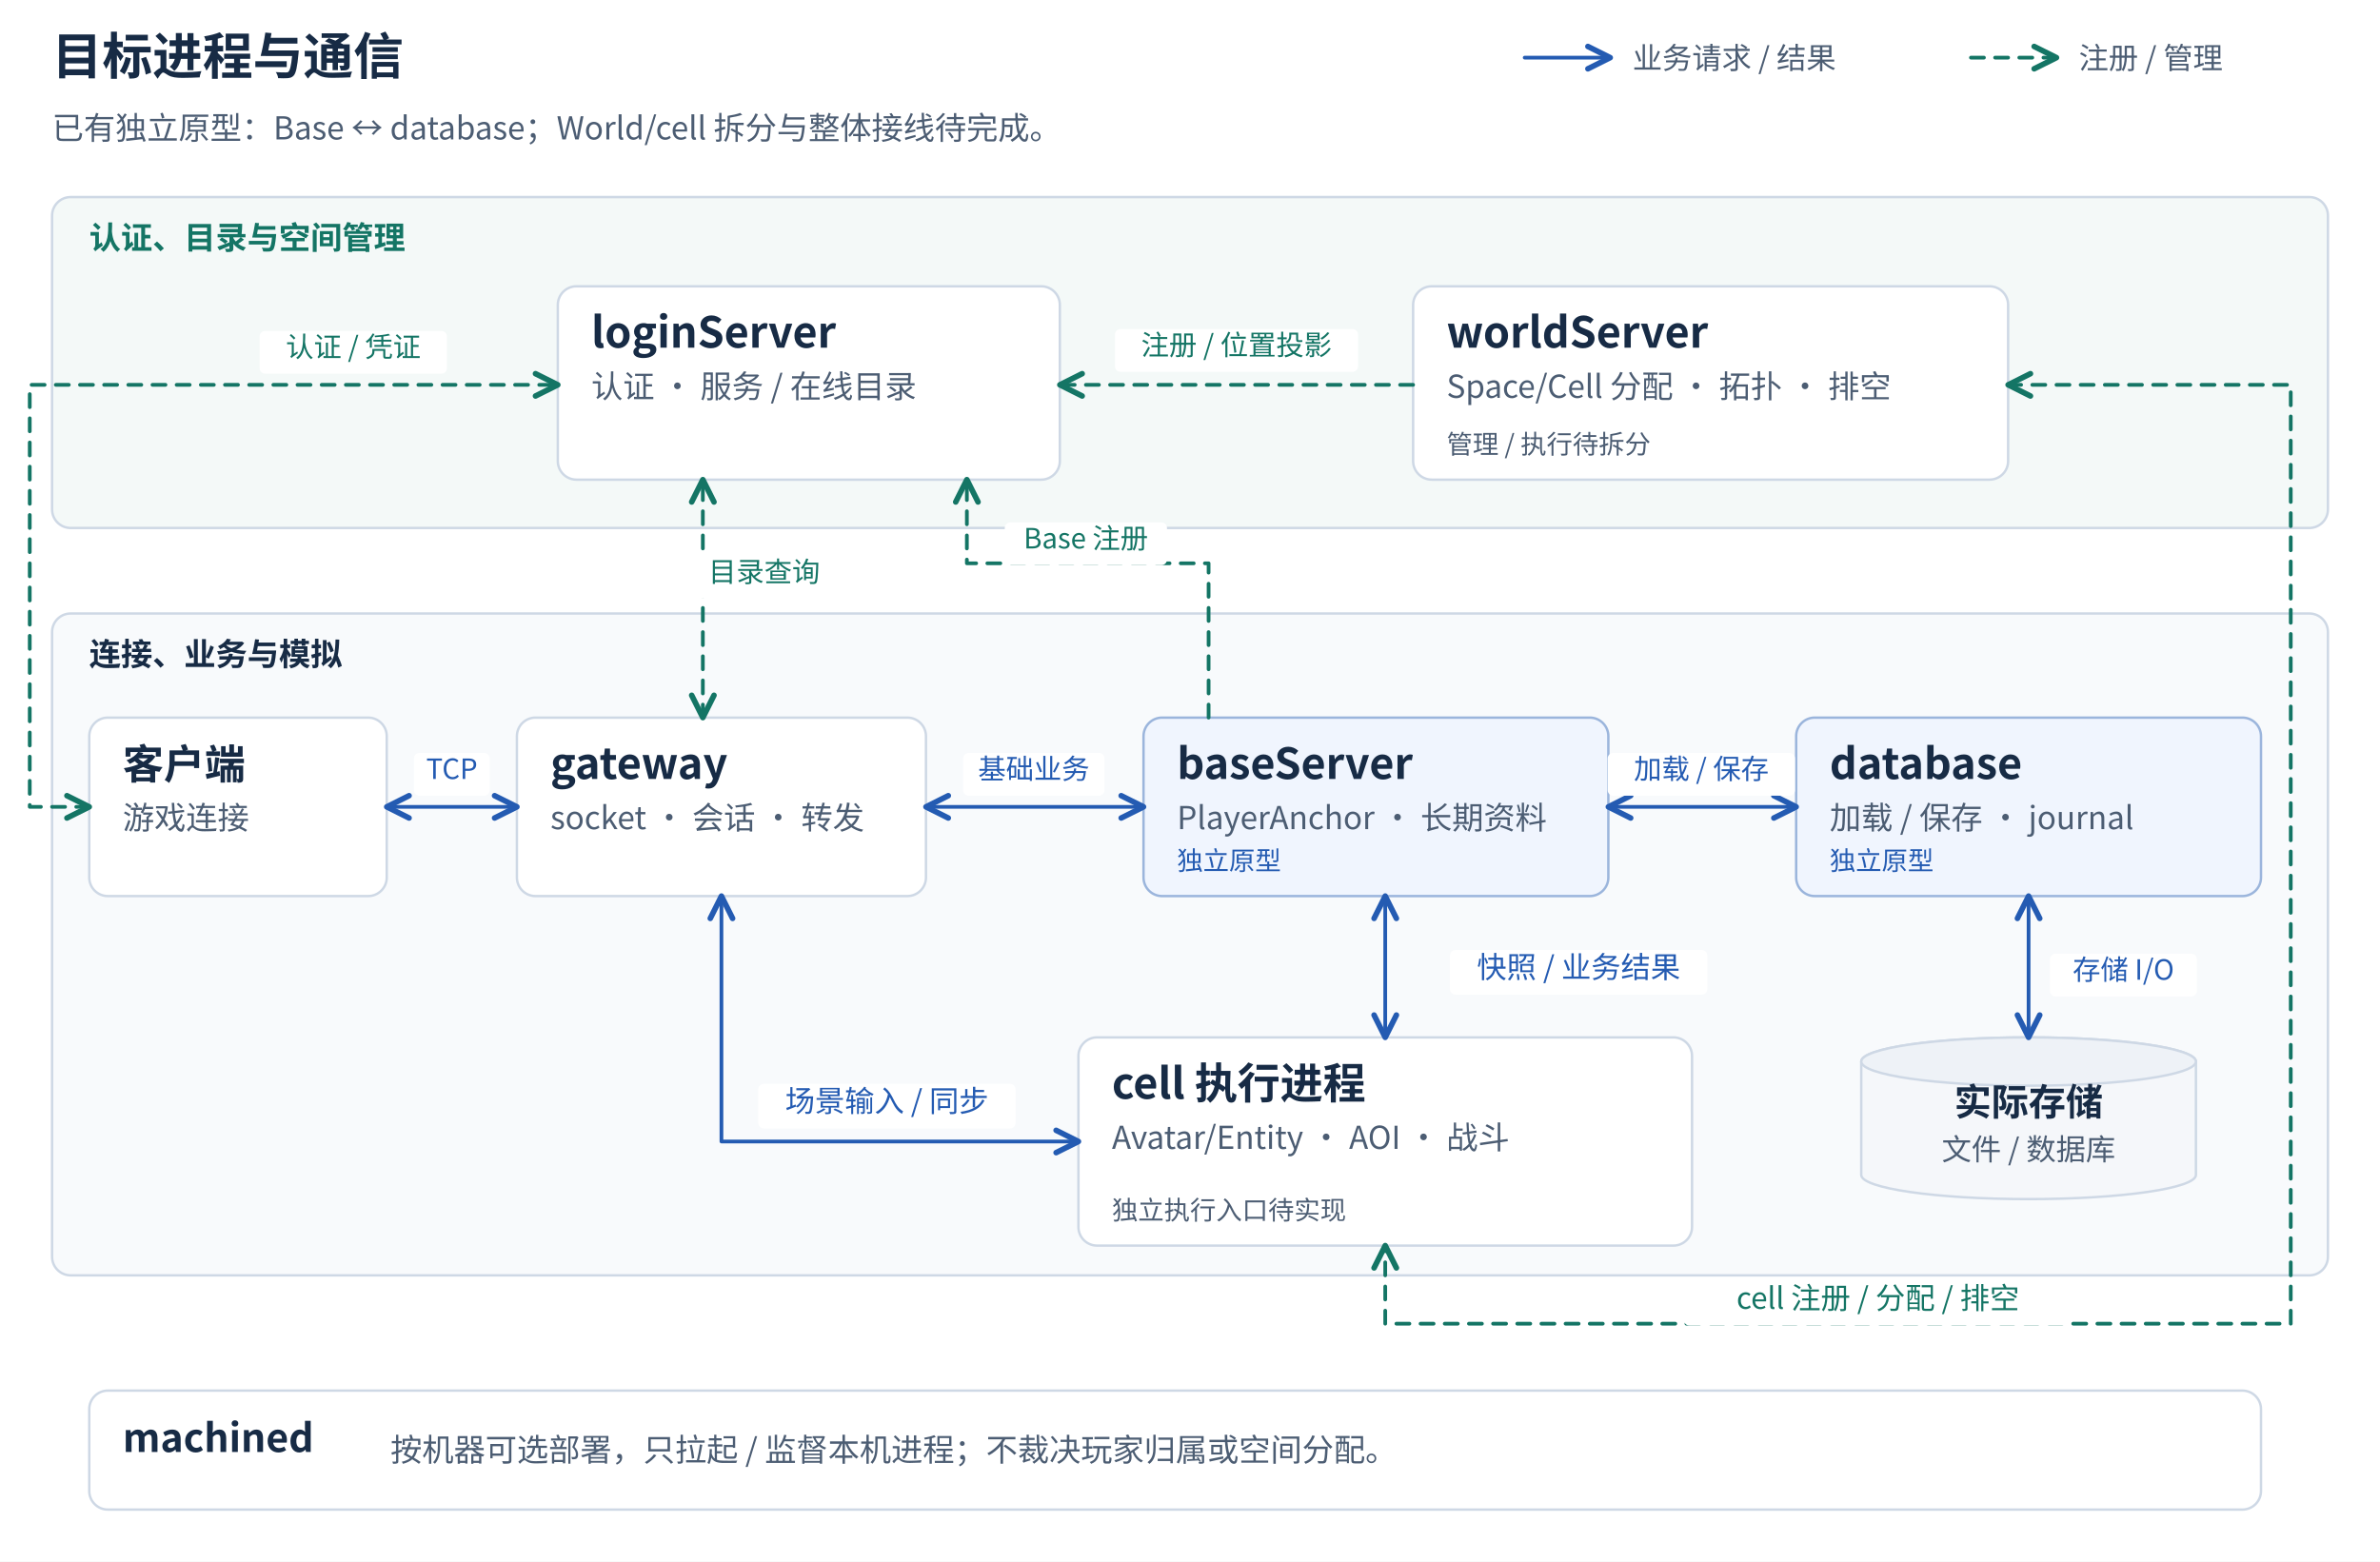
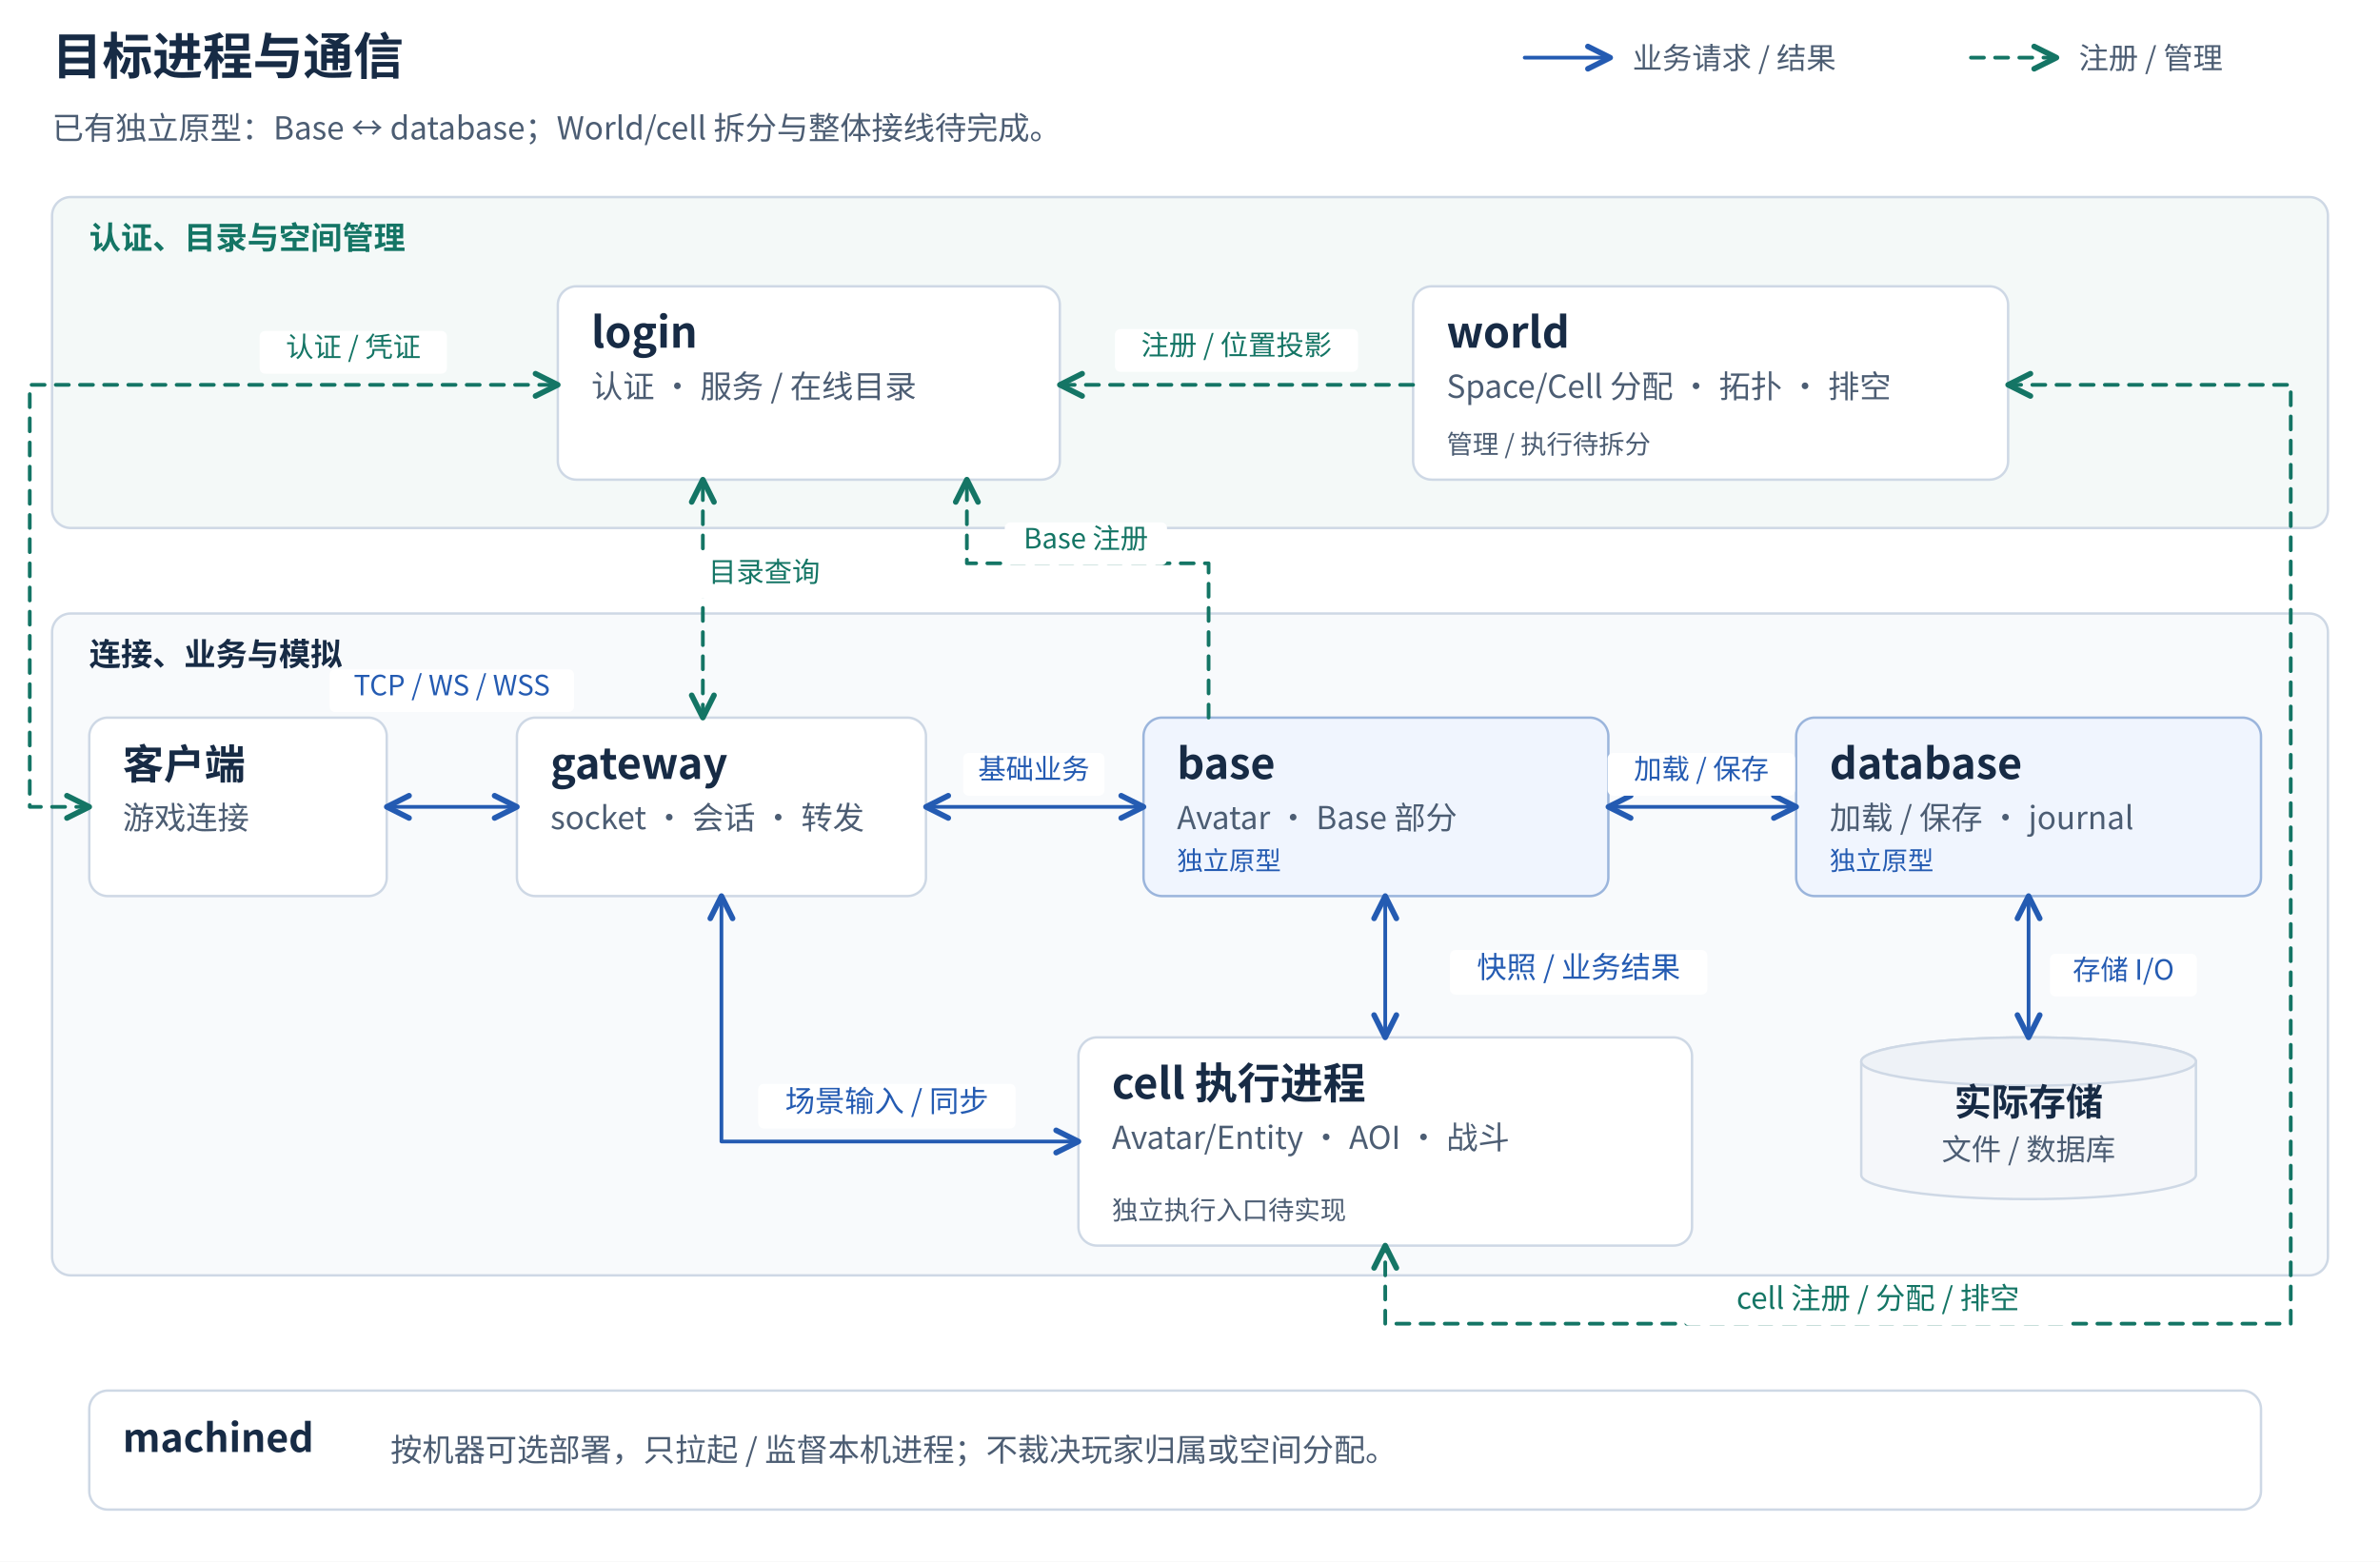
<svg xmlns="http://www.w3.org/2000/svg" width="1280" height="840" viewBox="0 0 1280 840" role="img" aria-labelledby="title desc" lang="zh-CN">
  <defs>
    <marker id="blue" markerWidth="8" markerHeight="8" refX="7" refY="4" orient="auto-start-reverse">
      <path d="M1 1 L7 4 L1 7" fill="none" stroke="#245bb2" stroke-width="1.5" stroke-linecap="round" stroke-linejoin="round" />
    </marker>
    <marker id="teal" markerWidth="8" markerHeight="8" refX="7" refY="4" orient="auto-start-reverse">
      <path d="M1 1 L7 4 L1 7" fill="none" stroke="#147565" stroke-width="1.5" stroke-linecap="round" stroke-linejoin="round" />
    </marker>
    <style>text{font-family:ui-sans-serif,system-ui,-apple-system,"Segoe UI","Noto Sans CJK SC","Microsoft YaHei",sans-serif;fill:#172b45}.sub{fill:#4c5d73}.blue{fill:#245bb2}.teal{fill:#147565}</style>
  </defs>
  <rect width="1280" height="840" fill="#fff" />
  <text x="28" y="40" font-size="27" font-weight="600" text-anchor="start">目标进程与通信</text>
  <path d="M820 31 L866 31" fill="none" stroke="#245bb2" stroke-width="2" stroke-linecap="round" stroke-linejoin="round" marker-end="url(#blue)" />
  <text x="878" y="37" font-size="16" font-weight="400" text-anchor="start" class="sub">业务请求 / 结果</text>
  <path d="M1060 31 L1106 31" fill="none" stroke="#147565" stroke-width="2" stroke-linecap="round" stroke-linejoin="round" marker-end="url(#teal)" stroke-dasharray="7 6" />
  <text x="1118" y="37" font-size="16" font-weight="400" text-anchor="start" class="sub">注册 / 管理</text>
  <text x="28" y="75" font-size="17" font-weight="400" text-anchor="start" class="sub">已有独立原型：Base ↔ database；World/cell 拆分与整体接线待完成。</text>
  <rect x="28" y="106" width="1224" height="178" rx="10" fill="#f4f9f8" stroke="#ced8e5" stroke-width="1.3" />
  <text x="48" y="134" font-size="17" font-weight="600" text-anchor="start" class="teal">认证、目录与空间管理</text>
-   <g data-node="loginServer">
+   <g data-node="login">
    <rect x="300" y="154" width="270" height="104" rx="10" fill="#fff" stroke="#ced8e5" stroke-width="1.3" />
-     <text x="318" y="187" font-size="23" font-weight="600" text-anchor="start">loginServer</text>
+     <text x="318" y="187" font-size="23" font-weight="600" text-anchor="start">login</text>
    <text x="318" y="214" font-size="17" font-weight="400" text-anchor="start" class="sub">认证 · 服务 / 在线目录</text>
  </g>
-   <g data-node="worldServer">
+   <g data-node="world">
    <rect x="760" y="154" width="320" height="104" rx="10" fill="#fff" stroke="#ced8e5" stroke-width="1.3" />
-     <text x="778" y="187" font-size="23" font-weight="600" text-anchor="start">worldServer</text>
+     <text x="778" y="187" font-size="23" font-weight="600" text-anchor="start">world</text>
    <text x="778" y="214" font-size="17" font-weight="400" text-anchor="start" class="sub">Space/Cell 分配 · 拓扑 · 排空</text>
    <text x="778" y="244" font-size="14" font-weight="500" text-anchor="start" class="sub">管理 / 执行待拆分</text>
  </g>
  <path d="M760 207 L570 207" fill="none" stroke="#147565" stroke-width="2" stroke-linecap="round" stroke-linejoin="round" marker-end="url(#teal)" stroke-dasharray="7 6" />
  <rect x="599.625" y="177" width="130.75" height="23" rx="3" fill="#fff" stroke="none" stroke-width="1.3" />
  <text x="665" y="191" font-size="15" font-weight="500" text-anchor="middle" class="teal">注册 / 位置投影</text>
  <rect x="28" y="330" width="1224" height="356" rx="10" fill="#f8fafc" stroke="#ced8e5" stroke-width="1.3" />
  <text x="48" y="358" font-size="17" font-weight="600" text-anchor="start">连接、业务与模拟</text>
  <g data-node="客户端">
    <rect x="48" y="386" width="160" height="96" rx="10" fill="#fff" stroke="#ced8e5" stroke-width="1.3" />
    <text x="66" y="419" font-size="22" font-weight="600" text-anchor="start">客户端</text>
    <text x="66" y="446" font-size="17" font-weight="400" text-anchor="start" class="sub">游戏连接</text>
  </g>
  <g data-node="gateway">
    <rect x="278" y="386" width="220" height="96" rx="10" fill="#fff" stroke="#ced8e5" stroke-width="1.3" />
    <text x="296" y="419" font-size="23" font-weight="600" text-anchor="start">gateway</text>
    <text x="296" y="446" font-size="17" font-weight="400" text-anchor="start" class="sub">socket · 会话 · 转发</text>
  </g>
-   <g data-node="baseServer">
+   <g data-node="base">
    <rect x="615" y="386" width="250" height="96" rx="10" fill="#f0f5fe" stroke="#9bb5dc" stroke-width="1.3" />
-     <text x="633" y="419" font-size="23" font-weight="600" text-anchor="start">baseServer</text>
-     <text x="633" y="446" font-size="17" font-weight="400" text-anchor="start" class="sub">PlayerAnchor · 长期资料</text>
+     <text x="633" y="419" font-size="23" font-weight="600" text-anchor="start">base</text>
+     <text x="633" y="446" font-size="17" font-weight="400" text-anchor="start" class="sub">Avatar · Base 部分</text>
    <text x="633" y="468" font-size="14" font-weight="500" text-anchor="start" class="blue">独立原型</text>
  </g>
  <g data-node="database">
    <rect x="966" y="386" width="250" height="96" rx="10" fill="#f0f5fe" stroke="#9bb5dc" stroke-width="1.3" />
    <text x="984" y="419" font-size="23" font-weight="600" text-anchor="start">database</text>
    <text x="984" y="446" font-size="17" font-weight="400" text-anchor="start" class="sub">加载 / 保存 · journal</text>
    <text x="984" y="468" font-size="14" font-weight="500" text-anchor="start" class="blue">独立原型</text>
  </g>
  <g data-node="cell 执行进程">
    <rect x="580" y="558" width="330" height="112" rx="10" fill="#fff" stroke="#ced8e5" stroke-width="1.3" />
    <text x="598" y="591" font-size="23" font-weight="600" text-anchor="start">cell 执行进程</text>
    <text x="598" y="618" font-size="17" font-weight="400" text-anchor="start" class="sub">Avatar/Entity · AOI · 战斗</text>
    <text x="598" y="656" font-size="14" font-weight="500" text-anchor="start" class="sub">独立执行入口待实现</text>
  </g>
  <path d="M1001 571 A90.0 13 0 0 1 1181 571 V632 A90.0 13 0 0 1 1001 632 Z" fill="#f5f7fa" stroke="#ced8e5" stroke-width="1.3" />
  <ellipse cx="1091.0" cy="571" rx="90.0" ry="13" fill="#eef2f7" stroke="#ced8e5" stroke-width="1.3" />
  <text x="1091.0" y="600" font-size="20" font-weight="600" text-anchor="middle">实际存储</text>
  <text x="1091.0" y="624" font-size="16" font-weight="400" text-anchor="middle" class="sub">文件 / 数据库</text>
  <path d="M208 434 L278 434" fill="none" stroke="#245bb2" stroke-width="2" stroke-linecap="round" stroke-linejoin="round" marker-end="url(#blue)" marker-start="url(#blue)" />
-   <rect x="222.625" y="405" width="40.75" height="23" rx="3" fill="#fff" stroke="none" stroke-width="1.3" />
-   <text x="243" y="419" font-size="15" font-weight="500" text-anchor="middle" class="blue">TCP</text>
+   <rect x="177.25" y="360" width="131.5" height="23" rx="3" fill="#fff" stroke="none" stroke-width="1.3" />
+   <text x="243" y="374" font-size="15" font-weight="500" text-anchor="middle" class="blue">TCP / WS / WSS</text>
  <path d="M498 434 L615 434" fill="none" stroke="#245bb2" stroke-width="2" stroke-linecap="round" stroke-linejoin="round" marker-end="url(#blue)" marker-start="url(#blue)" />
  <rect x="518.0" y="405" width="76" height="23" rx="3" fill="#fff" stroke="none" stroke-width="1.3" />
  <text x="556" y="419" font-size="15" font-weight="500" text-anchor="middle" class="blue">基础业务</text>
  <path d="M865 434 L966 434" fill="none" stroke="#245bb2" stroke-width="2" stroke-linecap="round" stroke-linejoin="round" marker-end="url(#blue)" marker-start="url(#blue)" />
  <rect x="864.625" y="405" width="100.75" height="23" rx="3" fill="#fff" stroke="none" stroke-width="1.3" />
  <text x="915" y="419" font-size="15" font-weight="500" text-anchor="middle" class="blue">加载 / 保存</text>
  <path d="M388 482 L388 614 L580 614" fill="none" stroke="#245bb2" stroke-width="2" stroke-linecap="round" stroke-linejoin="round" marker-end="url(#blue)" marker-start="url(#blue)" />
  <rect x="407.8" y="583" width="138.4" height="24" rx="3" fill="#fff" stroke="none" stroke-width="1.3" />
  <text x="477" y="598" font-size="16" font-weight="500" text-anchor="middle" class="blue">场景输入 / 同步</text>
  <path d="M745 482 L745 558" fill="none" stroke="#245bb2" stroke-width="2" stroke-linecap="round" stroke-linejoin="round" marker-end="url(#blue)" marker-start="url(#blue)" />
  <rect x="779.8" y="511" width="138.4" height="24" rx="3" fill="#fff" stroke="none" stroke-width="1.3" />
  <text x="849" y="526" font-size="16" font-weight="500" text-anchor="middle" class="blue">快照 / 业务结果</text>
  <path d="M1091 482 L1091 558" fill="none" stroke="#245bb2" stroke-width="2" stroke-linecap="round" stroke-linejoin="round" marker-end="url(#blue)" marker-start="url(#blue)" />
  <rect x="1102.5" y="513" width="79.0" height="23" rx="3" fill="#fff" stroke="none" stroke-width="1.3" />
  <text x="1142" y="527" font-size="15" font-weight="500" text-anchor="middle" class="blue">存储 I/O</text>
  <path d="M378 386 L378 258" fill="none" stroke="#147565" stroke-width="2" stroke-linecap="round" stroke-linejoin="round" marker-end="url(#teal)" marker-start="url(#teal)" stroke-dasharray="7 6" />
  <rect x="373.0" y="299" width="76" height="23" rx="3" fill="#fff" stroke="none" stroke-width="1.3" />
  <text x="411" y="313" font-size="15" font-weight="500" text-anchor="middle" class="teal">目录查询</text>
  <path d="M650 386 L650 303 L520 303 L520 258" fill="none" stroke="#147565" stroke-width="2" stroke-linecap="round" stroke-linejoin="round" marker-end="url(#teal)" stroke-dasharray="7 6" />
  <rect x="540.375" y="281" width="87.25" height="23" rx="3" fill="#fff" stroke="none" stroke-width="1.3" />
  <text x="584" y="295" font-size="15" font-weight="500" text-anchor="middle" class="teal">Base 注册</text>
  <path d="M48 434 L16 434 L16 207 L300 207" fill="none" stroke="#147565" stroke-width="2" stroke-linecap="round" stroke-linejoin="round" marker-end="url(#teal)" marker-start="url(#teal)" stroke-dasharray="7 6" />
  <rect x="139.625" y="178" width="100.75" height="23" rx="3" fill="#fff" stroke="none" stroke-width="1.3" />
  <text x="190" y="192" font-size="15" font-weight="500" text-anchor="middle" class="teal">认证 / 凭证</text>
  <path d="M1080 207 L1232 207 L1232 712 L745 712 L745 670" fill="none" stroke="#147565" stroke-width="2" stroke-linecap="round" stroke-linejoin="round" marker-end="url(#teal)" marker-start="url(#teal)" stroke-dasharray="7 6" />
  <rect x="905.6" y="689" width="208.8" height="24" rx="3" fill="#fff" stroke="none" stroke-width="1.3" />
  <text x="1010" y="704" font-size="16" font-weight="500" text-anchor="middle" class="teal">cell 注册 / 分配 / 排空</text>
  <g data-node="machined">
    <rect x="48" y="748" width="1168" height="64" rx="10" fill="#fff" stroke="#ced8e5" stroke-width="1.3" />
    <text x="66" y="781" font-size="21" font-weight="600" text-anchor="start">machined</text>
  </g>
  <text x="210" y="786" font-size="17" font-weight="400" text-anchor="start" class="sub">按机器可选部署，只拉起 / 监督本机进程；不裁决玩家归属或空间分配。</text>
</svg>
